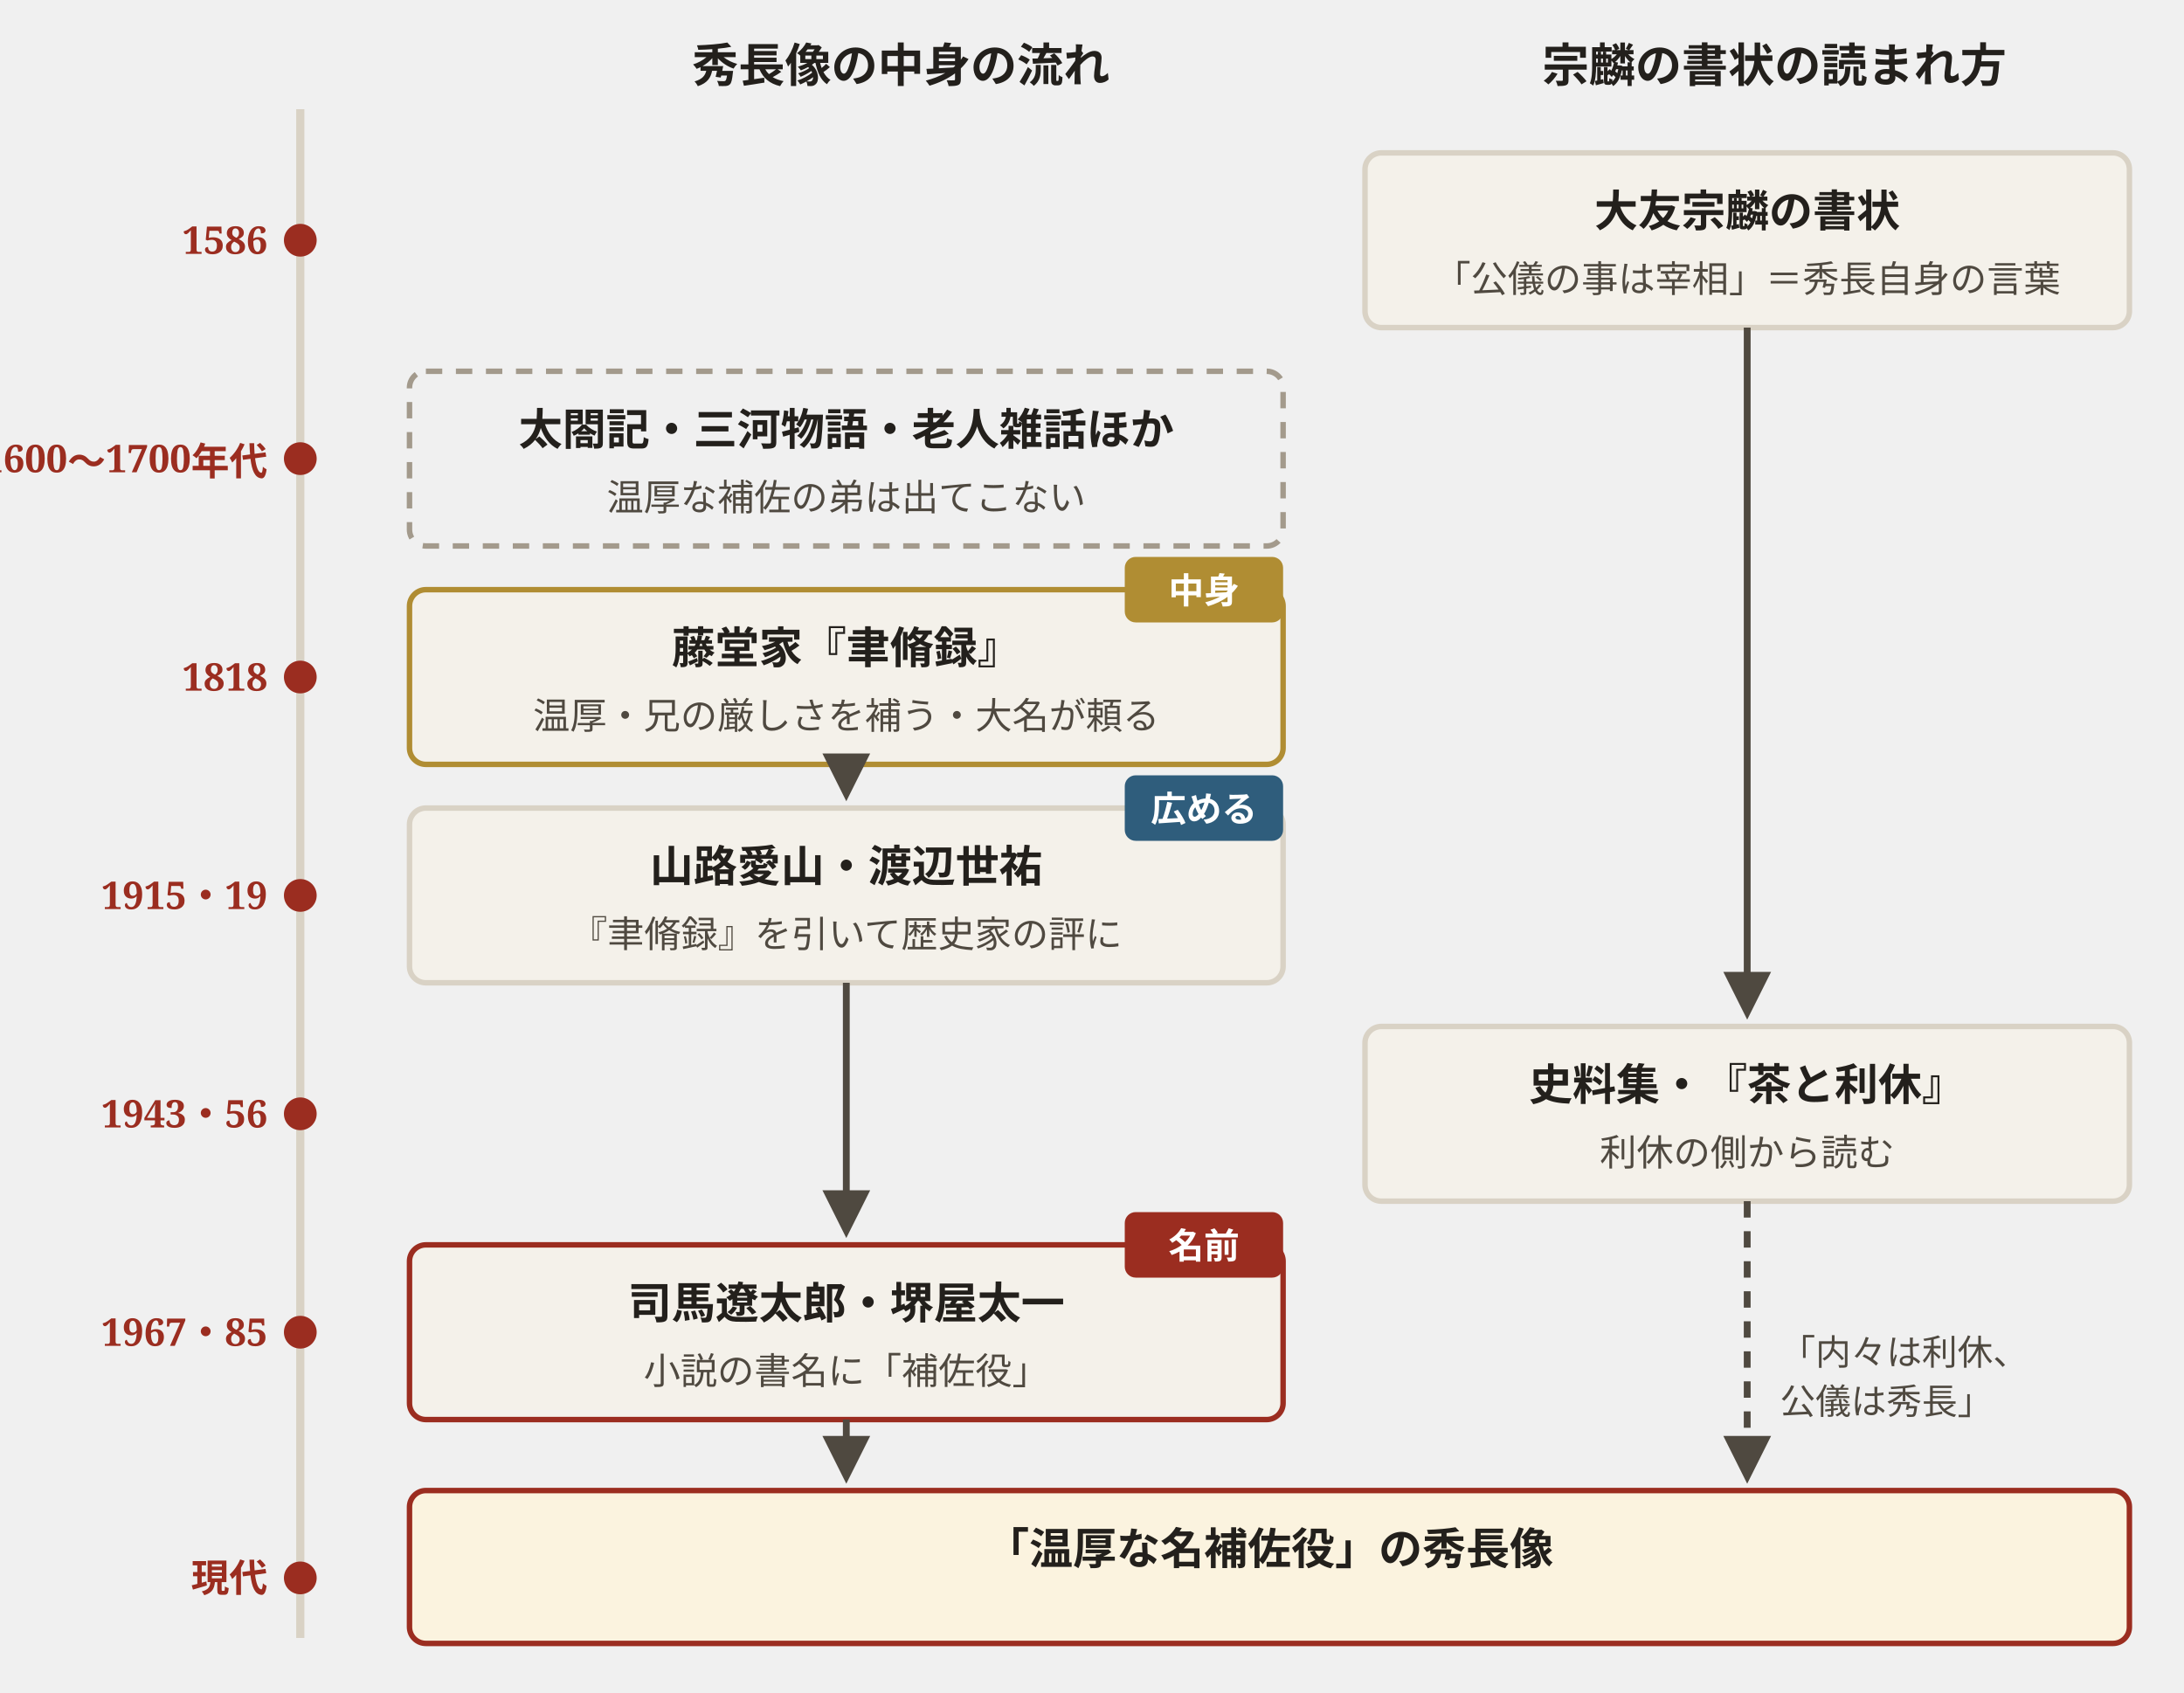
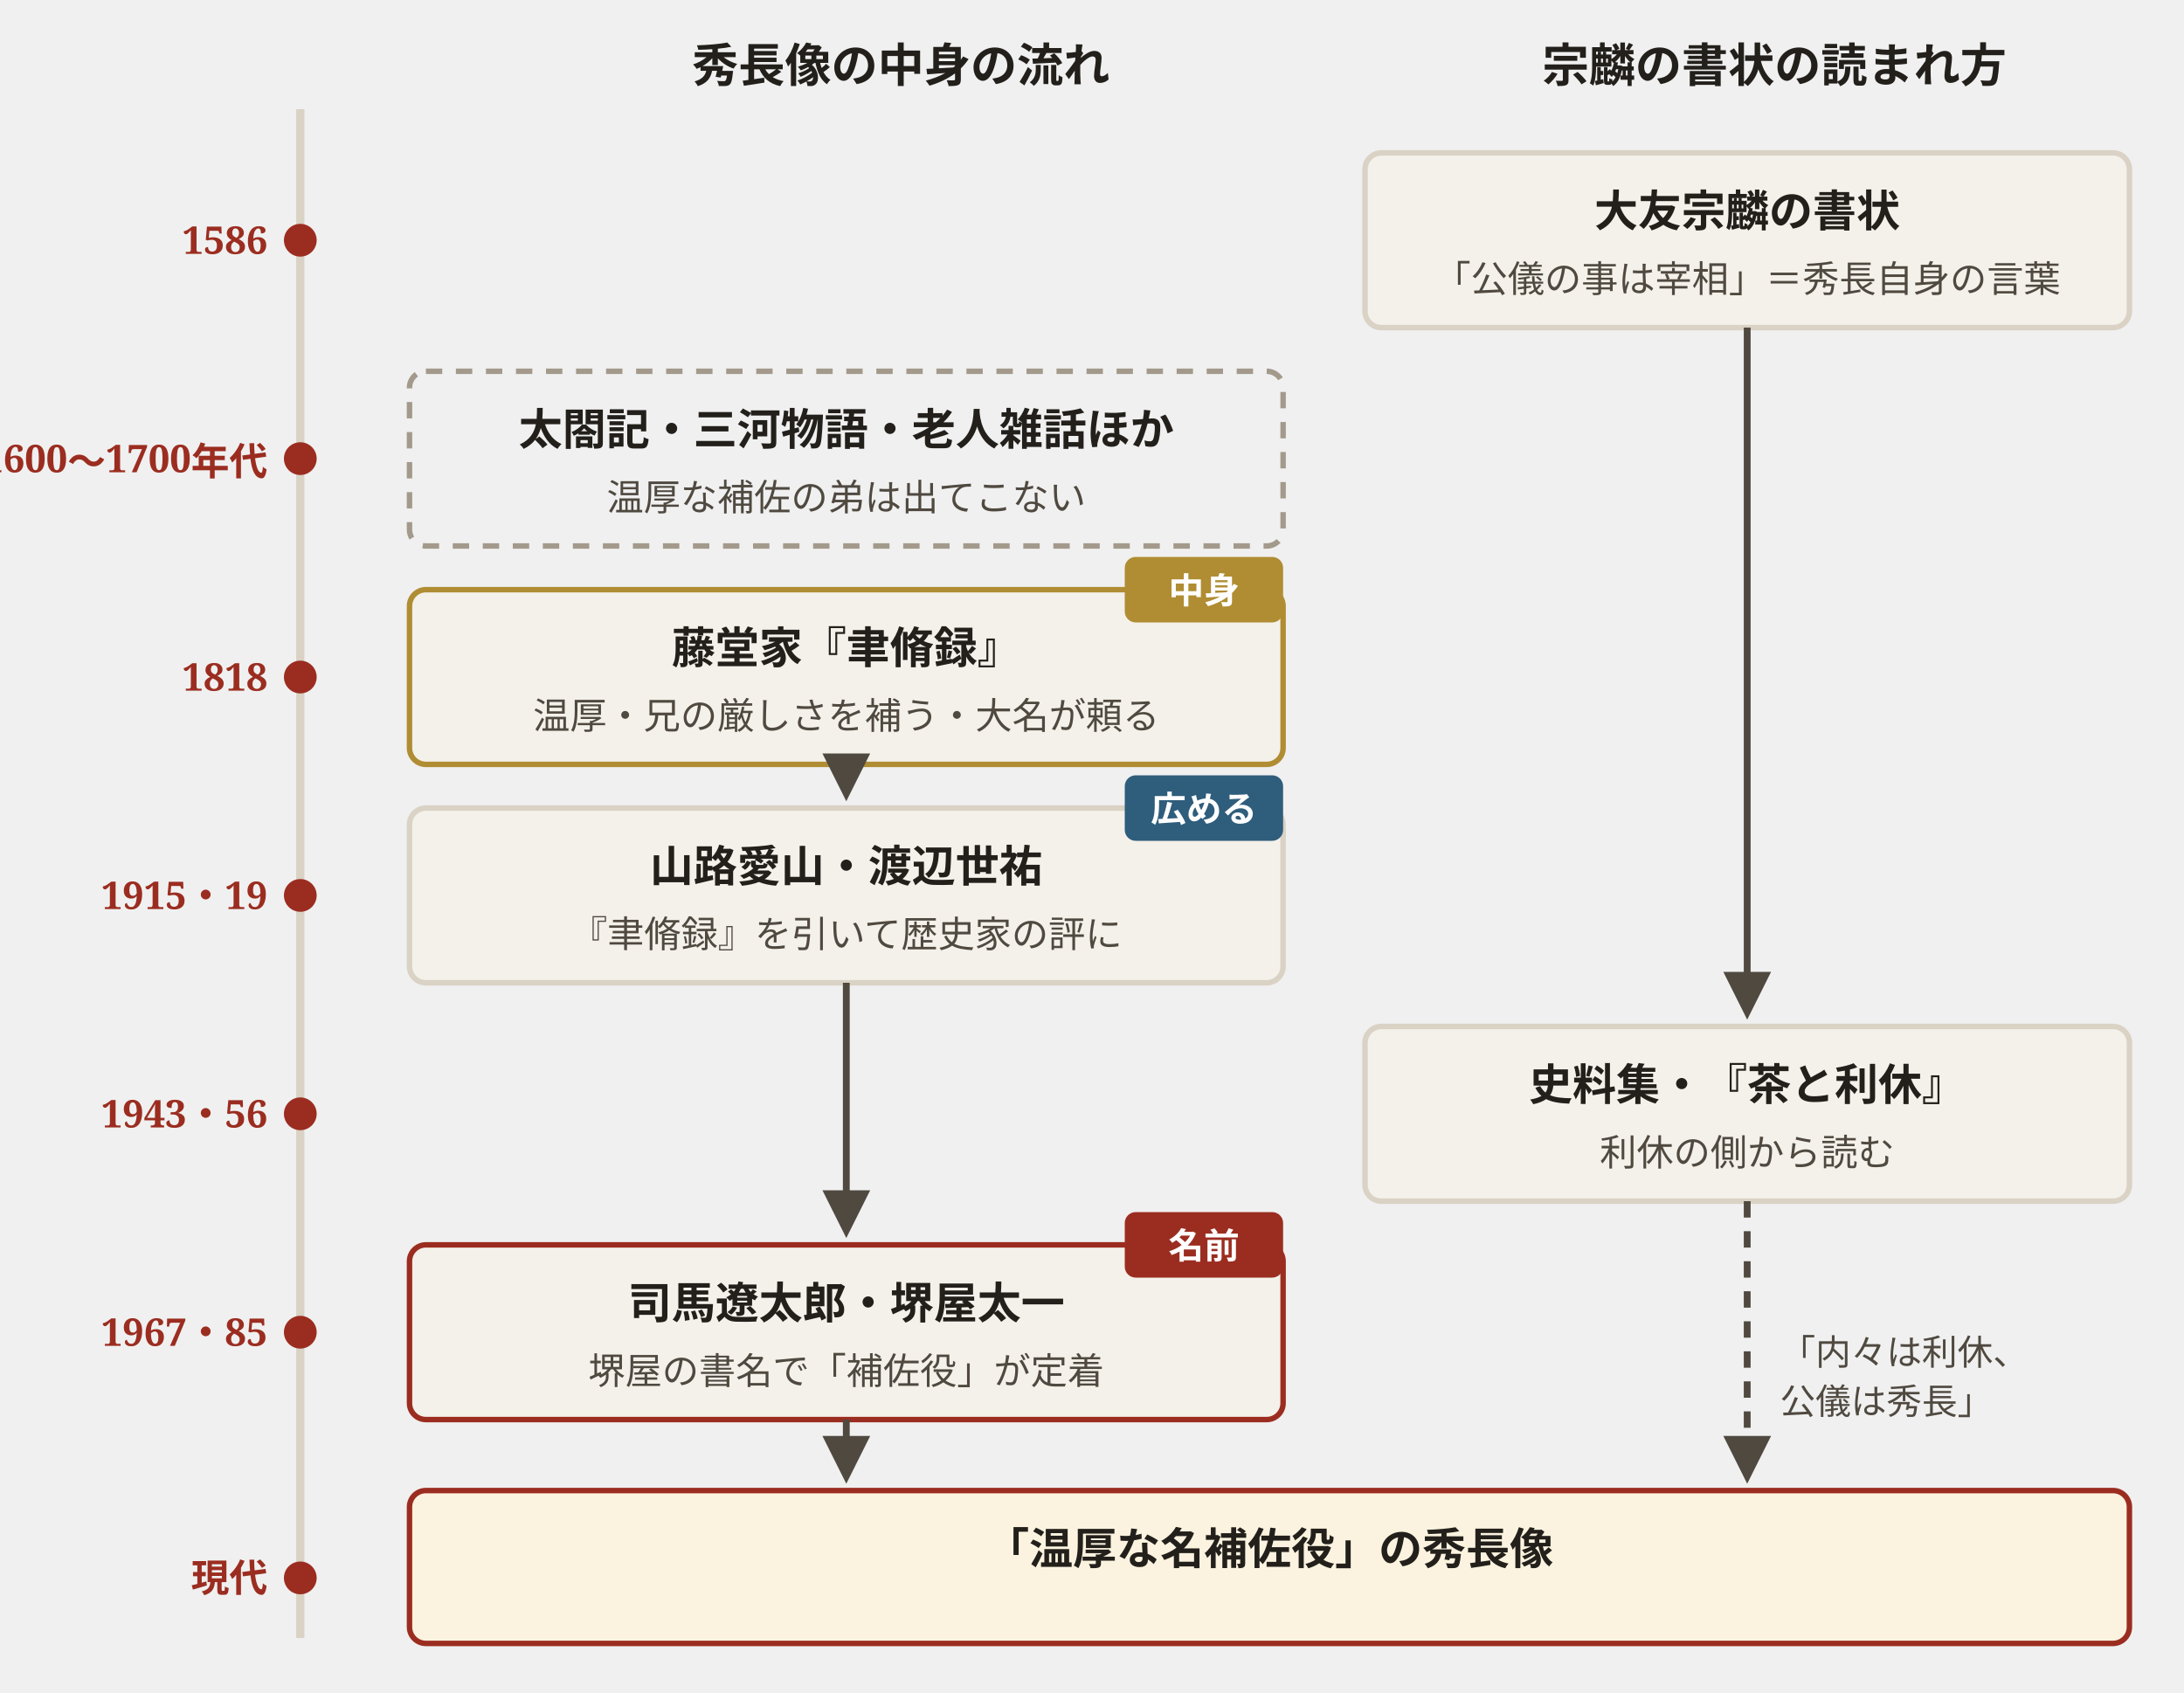
- <svg xmlns="http://www.w3.org/2000/svg" viewBox="0 0 800 620" role="img" aria-label="秀長像ができるまでの流れ図。左の列は像の中身の流れで、江戸時代の前半の書物には温厚な補佐の弟は出てこず、1818年の藤堂家の『聿脩録』が中身を書き、大正の山路愛山・渡辺世祐が引いて広め、1967年と1985年の小説が「補佐役」の名を付けた。右の列は大友宗麟の書状で、秀長自身の言葉だったものが、戦前の史料集や『茶と利休』で利休の側から読まれ、「内々は利休、公儀は秀長」として今の像に入った">
+ <svg xmlns="http://www.w3.org/2000/svg" viewBox="0 0 800 620" role="img" aria-label="秀長像ができるまでの流れ図。左の列は像の中身の流れで、江戸時代の前半の書物には温厚な補佐の弟は出てこず、1818年の藤堂家の『聿脩録』が中身を書き、大正の山路愛山・渡辺世祐が引いて広め、1967年の司馬遼太郎の小説を経て、1985年の堺屋太一の小説が「補佐役」を書名に掲げてその名を定着させた。右の列は大友宗麟の書状で、秀長自身の言葉だったものが、戦前の史料集や『茶と利休』で利休の側から読まれ、「内々は利休、公儀は秀長」として今の像に入った">
  <g font-family="'Noto Serif JP','Yu Mincho','Hiragino Mincho ProN',serif">
    <defs>
      <marker id="ah" viewBox="0 0 10 10" refX="8" refY="5" markerWidth="7" markerHeight="7" orient="auto">
        <path d="M0,0 L10,5 L0,10 Z" fill="#4f4940" />
      </marker>
      <marker id="ar" viewBox="0 0 10 10" refX="8" refY="5" markerWidth="7" markerHeight="7" orient="auto">
        <path d="M0,0 L10,5 L0,10 Z" fill="#9b2d20" />
      </marker>
    </defs>
    <text x="330" y="30" font-size="17" fill="#23201c" font-weight="700" text-anchor="middle">秀長像の中身の流れ</text>
    <text x="650" y="30" font-size="17" fill="#23201c" font-weight="700" text-anchor="middle">宗麟の書状の読まれ方</text>
    <path d="M110,40 V600" stroke="#d9d2c5" stroke-width="3" />
    <circle cx="110" cy="88" r="6" fill="#9b2d20" />
    <text x="98" y="93" font-size="14" fill="#9b2d20" font-weight="700" text-anchor="end">1586</text>
    <circle cx="110" cy="168" r="6" fill="#9b2d20" />
    <text x="98" y="173" font-size="14" fill="#9b2d20" font-weight="700" text-anchor="end">1600〜1700年代</text>
    <circle cx="110" cy="248" r="6" fill="#9b2d20" />
    <text x="98" y="253" font-size="14" fill="#9b2d20" font-weight="700" text-anchor="end">1818</text>
    <circle cx="110" cy="328" r="6" fill="#9b2d20" />
    <text x="98" y="333" font-size="14" fill="#9b2d20" font-weight="700" text-anchor="end">1915・19</text>
    <circle cx="110" cy="408" r="6" fill="#9b2d20" />
    <text x="98" y="413" font-size="14" fill="#9b2d20" font-weight="700" text-anchor="end">1943・56</text>
    <circle cx="110" cy="488" r="6" fill="#9b2d20" />
    <text x="98" y="493" font-size="14" fill="#9b2d20" font-weight="700" text-anchor="end">1967・85</text>
    <circle cx="110" cy="578" r="6" fill="#9b2d20" />
    <text x="98" y="583" font-size="14" fill="#9b2d20" font-weight="700" text-anchor="end">現代</text>
    <rect x="500" y="56" width="280" height="64" rx="6" fill="#f4f1ea" stroke="#d9d2c5" stroke-width="2" />
    <text x="640.0" y="83" font-size="16" fill="#23201c" font-weight="700" text-anchor="middle">大友宗麟の書状</text>
    <text x="640.0" y="107" font-size="13.5" fill="#4f4940" text-anchor="middle">「公儀の事は宰相」＝秀長自身の言葉</text>
    <rect x="150" y="136" width="320" height="64" rx="6" fill="none" stroke="#a39a8c" stroke-width="2" stroke-dasharray="6 5" />
    <text x="310.0" y="163" font-size="16" fill="#23201c" font-weight="700" text-anchor="middle">太閤記・三河物語・老人雑話ほか</text>
    <text x="310.0" y="187" font-size="13.5" fill="#4f4940" text-anchor="middle">温厚な補佐の弟は出てこない</text>
    <rect x="150" y="216" width="320" height="64" rx="6" fill="#f4f1ea" stroke="#b08d33" stroke-width="2" />
    <text x="310.0" y="243" font-size="16" fill="#23201c" font-weight="700" text-anchor="middle">藤堂家『聿脩録』</text>
    <text x="310.0" y="267" font-size="13.5" fill="#4f4940" text-anchor="middle">温厚・兄の厳しさを補う・大名が頼る</text>
    <rect x="412" y="204" width="58" height="24" rx="4" fill="#b08d33" />
    <text x="441" y="221" font-size="13" fill="#fff" font-weight="700" text-anchor="middle">中身</text>
    <rect x="150" y="296" width="320" height="64" rx="6" fill="#f4f1ea" stroke="#d9d2c5" stroke-width="2" />
    <text x="310.0" y="323" font-size="16" fill="#23201c" font-weight="700" text-anchor="middle">山路愛山・渡辺世祐</text>
    <text x="310.0" y="347" font-size="13.5" fill="#4f4940" text-anchor="middle">『聿脩録』を引いて歴史家の評に</text>
    <rect x="412" y="284" width="58" height="24" rx="4" fill="#2f5d7c" />
    <text x="441" y="301" font-size="13" fill="#fff" font-weight="700" text-anchor="middle">広める</text>
    <rect x="500" y="376" width="280" height="64" rx="6" fill="#f4f1ea" stroke="#d9d2c5" stroke-width="2" />
    <text x="640.0" y="403" font-size="16" fill="#23201c" font-weight="700" text-anchor="middle">史料集・『茶と利休』</text>
    <text x="640.0" y="427" font-size="13.5" fill="#4f4940" text-anchor="middle">利休の側から読む</text>
    <rect x="150" y="456" width="320" height="64" rx="6" fill="#f4f1ea" stroke="#9b2d20" stroke-width="2" />
    <text x="310.0" y="483" font-size="16" fill="#23201c" font-weight="700" text-anchor="middle">司馬遼太郎・堺屋太一</text>
-     <text x="310.0" y="507" font-size="13.5" fill="#4f4940" text-anchor="middle">小説の書名に「補佐役」</text>
+     <text x="310.0" y="507" font-size="13.5" fill="#4f4940" text-anchor="middle">堺屋の書名で「補佐役」が定着</text>
    <rect x="412" y="444" width="58" height="24" rx="4" fill="#9b2d20" />
    <text x="441" y="461" font-size="13" fill="#fff" font-weight="700" text-anchor="middle">名前</text>
    <rect x="150" y="546" width="630" height="56" rx="6" fill="#fbf3df" stroke="#9b2d20" stroke-width="2" />
    <text x="465.0" y="573" font-size="16" fill="#23201c" font-weight="700" text-anchor="middle">「温厚な名補佐役」の秀長像</text>
    <text x="465.0" y="597" font-size="13.5" fill="#4f4940" text-anchor="middle" />
    <g fill="none" stroke="#4f4940" stroke-width="2.5">
      <path d="M310,280 V290" marker-end="url(#ah)" />
      <path d="M310,360 V450" marker-end="url(#ah)" />
      <path d="M310,520 V540" marker-end="url(#ah)" />
      <path d="M640,120 V370" marker-end="url(#ah)" />
    </g>
    <path d="M640,440 V540" fill="none" stroke="#4f4940" stroke-width="2.5" stroke-dasharray="6 5" marker-end="url(#ah)" />
    <text x="652" y="500" font-size="13" fill="#4f4940" text-anchor="start">「内々は利休、</text>
    <text x="652" y="518" font-size="13" fill="#4f4940" text-anchor="start">公儀は秀長」</text>
  </g>
</svg>
